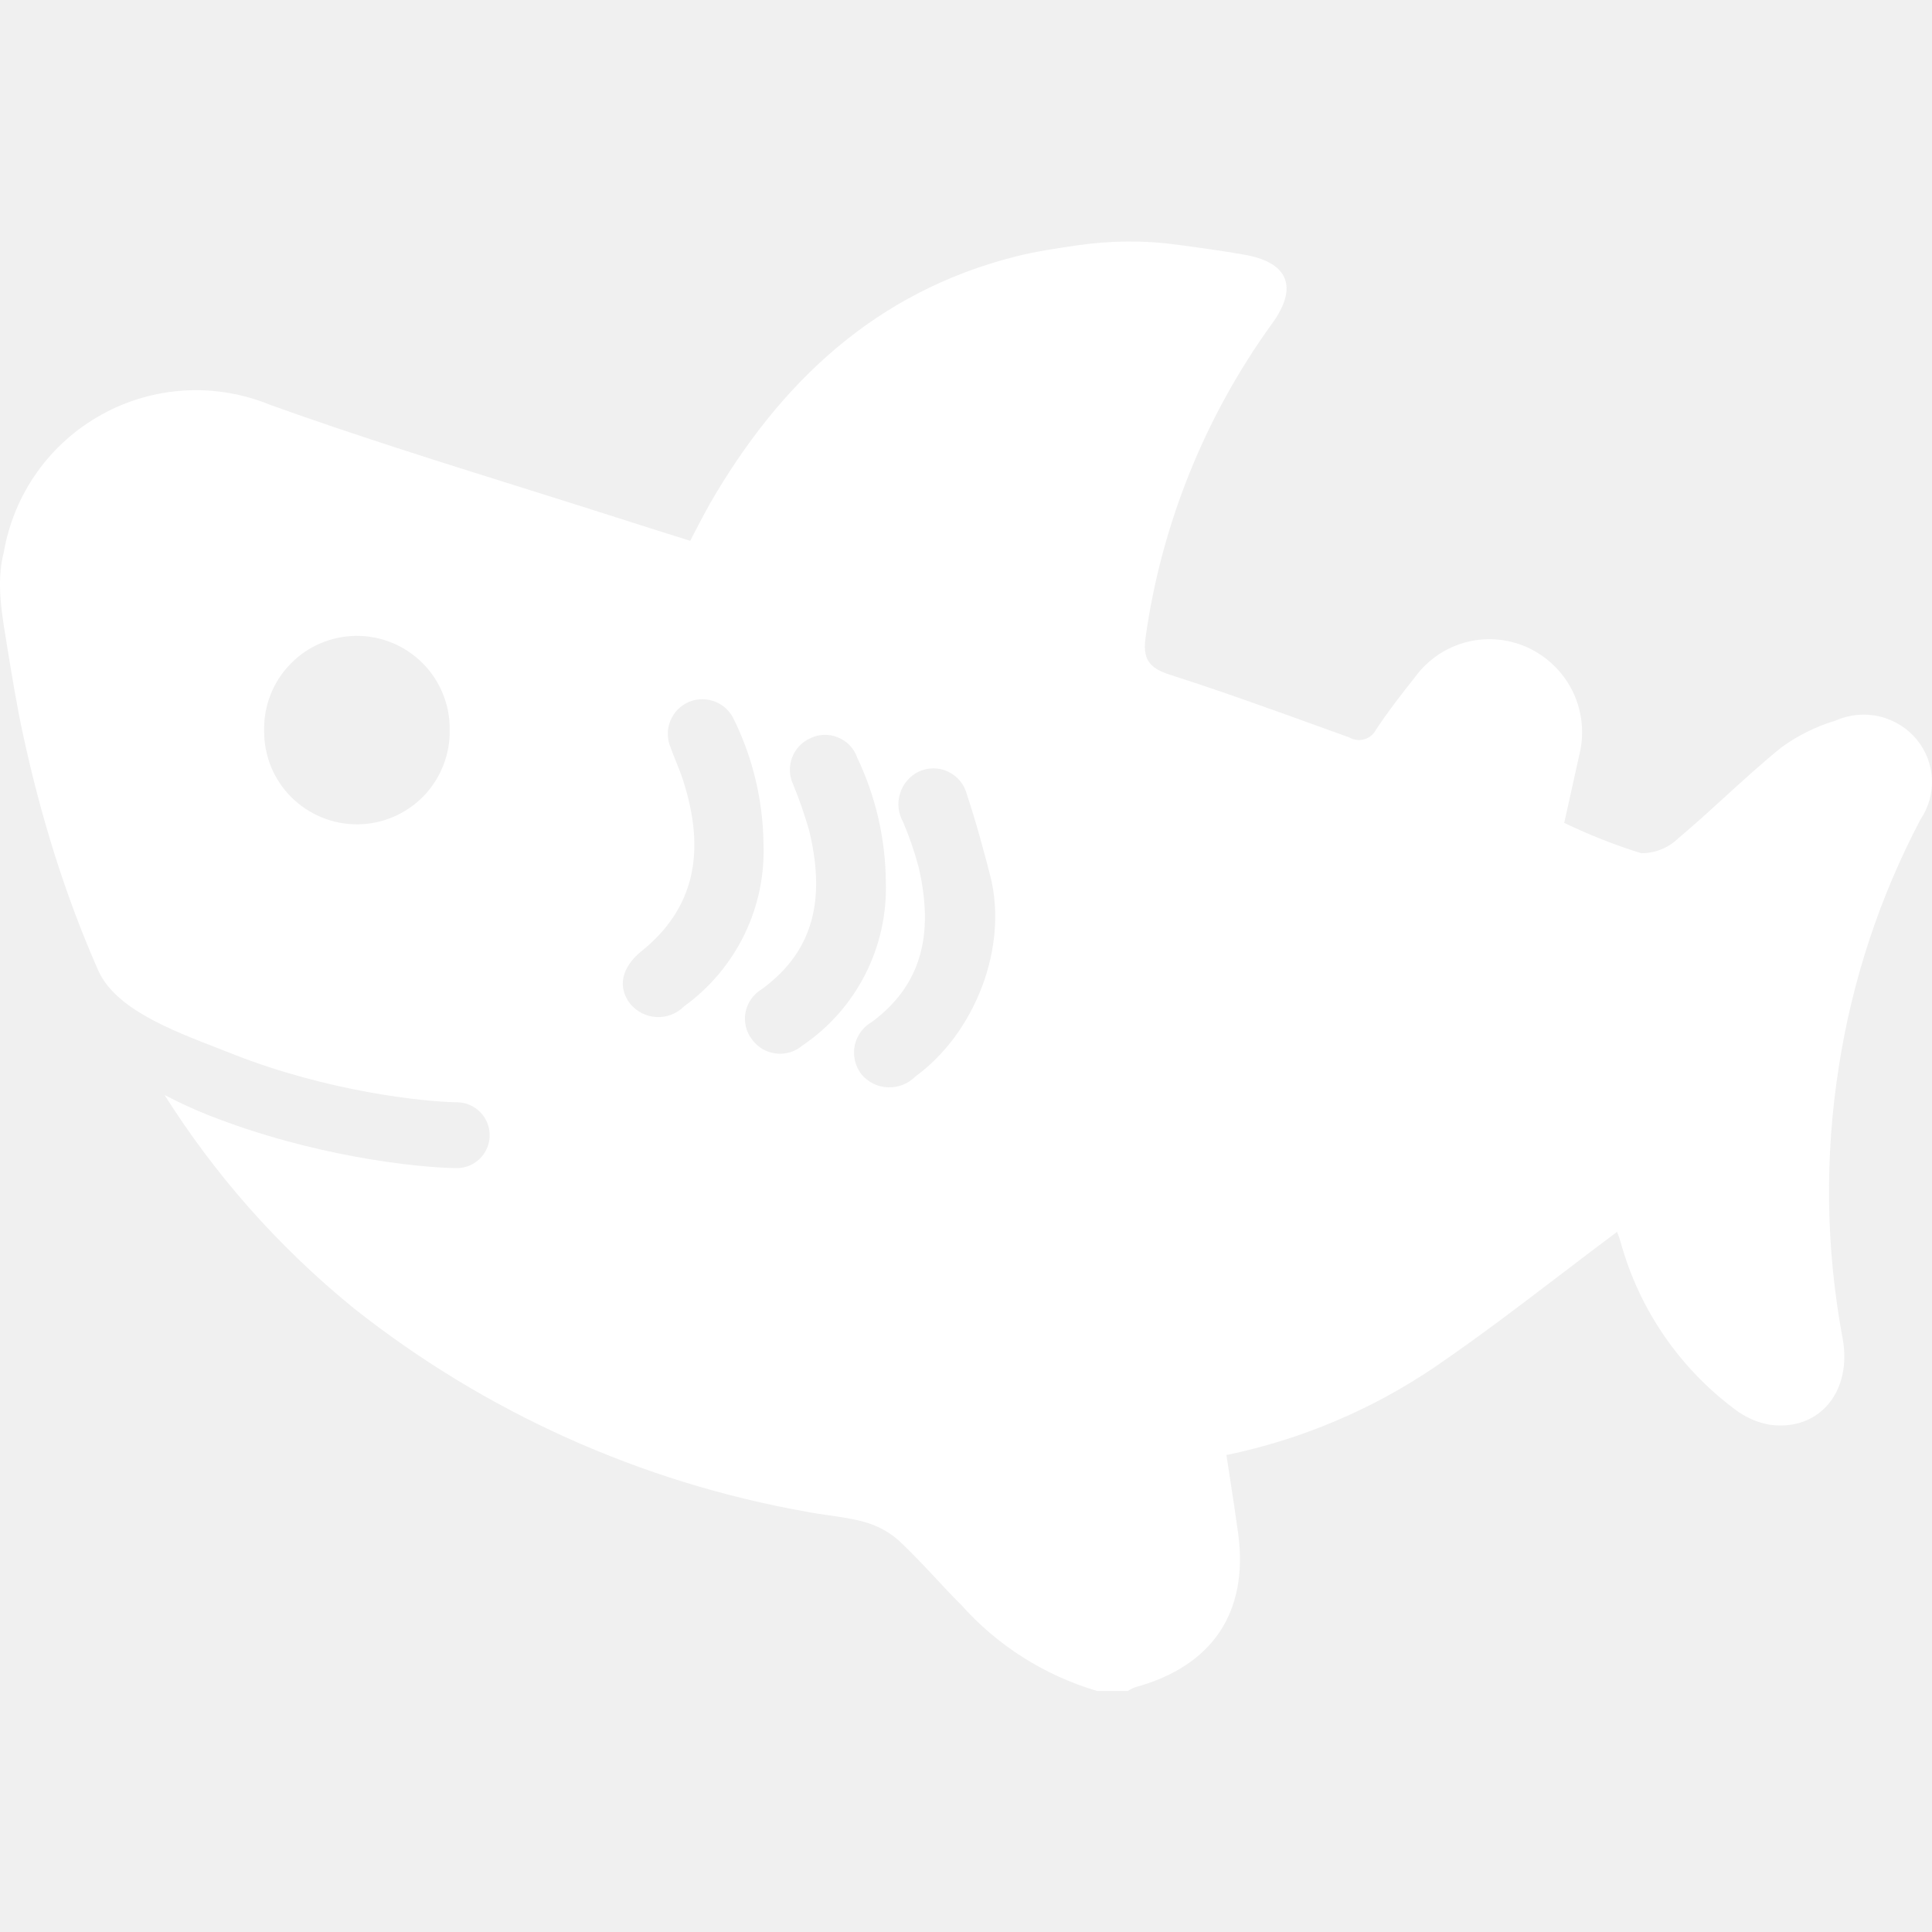
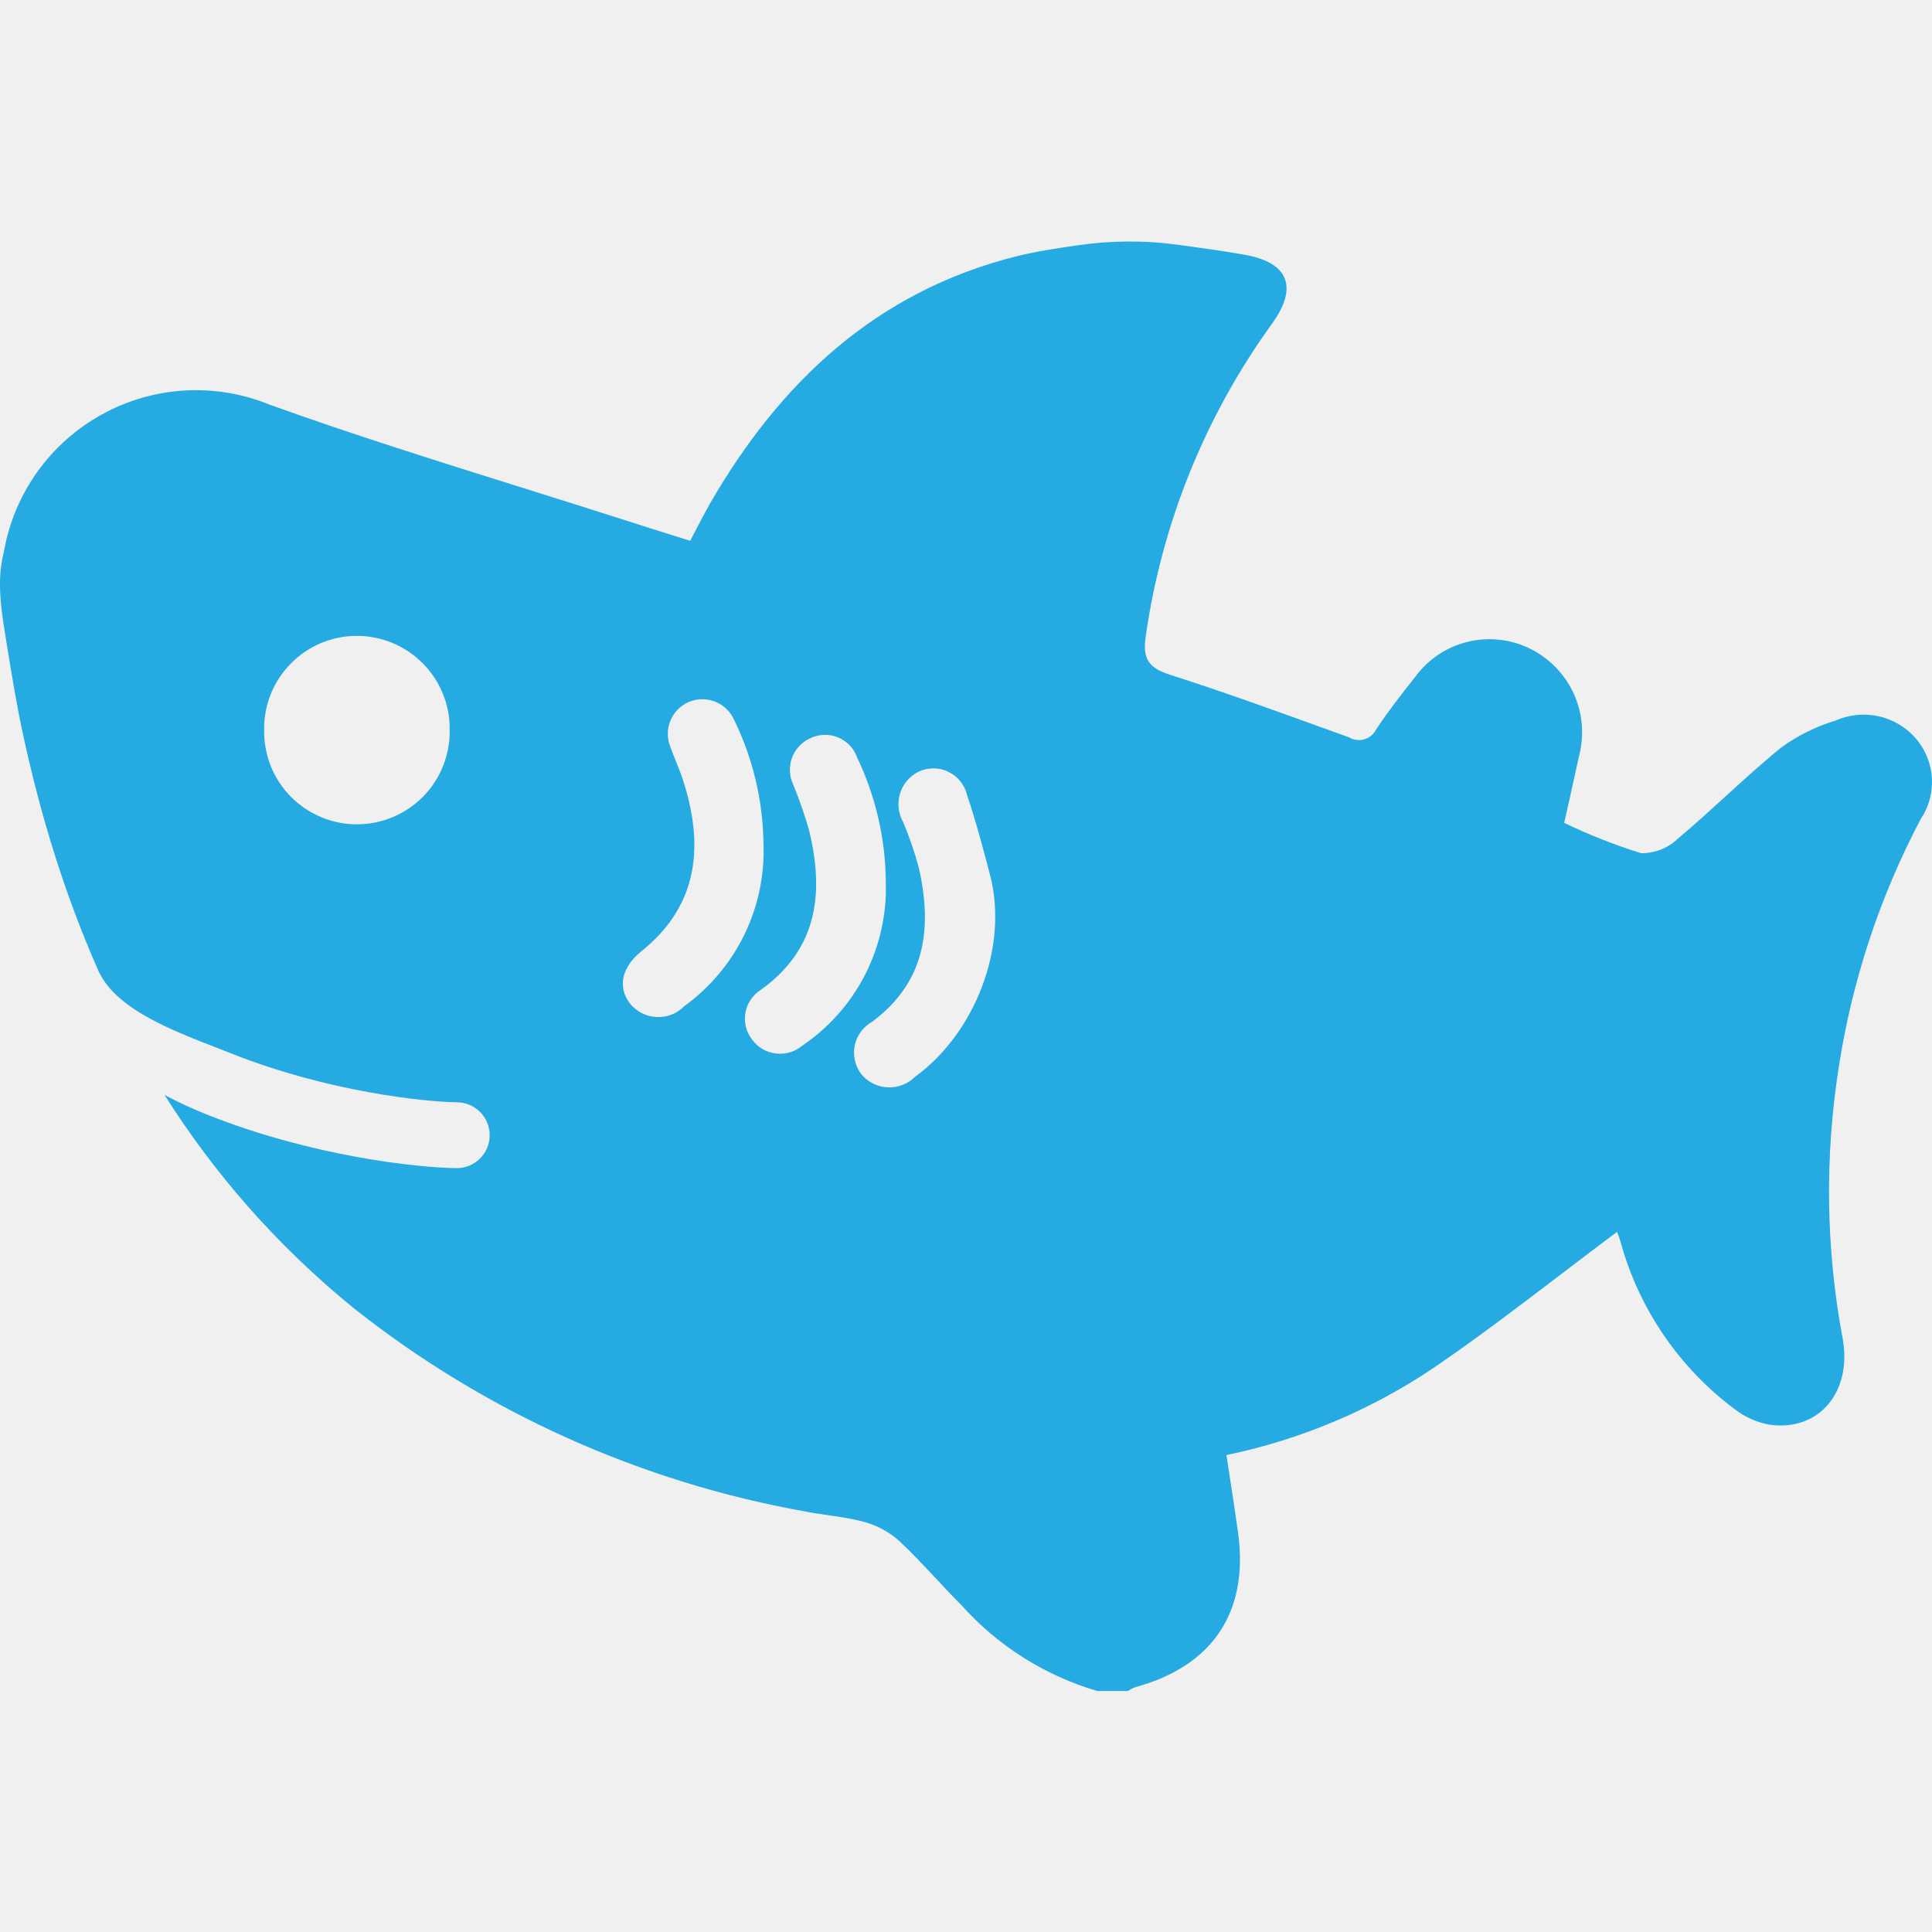
<svg xmlns="http://www.w3.org/2000/svg" width="24" height="24" viewBox="0 0 24 24" fill="none">
-   <path fill-rule="evenodd" clip-rule="evenodd" d="M14.642 3.042C14.914 3.079 15.187 3.116 15.457 3.164C16.009 3.26 16.13 3.569 15.8 4.023C14.971 5.17 14.432 6.502 14.233 7.903C14.191 8.179 14.265 8.296 14.534 8.382C15.175 8.587 15.808 8.816 16.441 9.045C16.547 9.083 16.652 9.121 16.758 9.159C16.786 9.176 16.817 9.187 16.85 9.191C16.882 9.196 16.915 9.193 16.947 9.184C16.979 9.175 17.008 9.16 17.033 9.139C17.058 9.118 17.079 9.092 17.094 9.063C17.243 8.837 17.411 8.622 17.579 8.41C17.738 8.192 17.969 8.037 18.231 7.973C18.493 7.909 18.769 7.94 19.011 8.06C19.247 8.178 19.437 8.373 19.548 8.613C19.658 8.853 19.683 9.124 19.618 9.38C19.575 9.577 19.531 9.775 19.485 9.982L19.431 10.222C19.741 10.371 20.06 10.497 20.388 10.599C20.56 10.6 20.725 10.533 20.848 10.414C21.048 10.246 21.241 10.07 21.434 9.894C21.661 9.687 21.888 9.48 22.126 9.287C22.33 9.138 22.558 9.025 22.8 8.952C22.972 8.876 23.164 8.857 23.347 8.9C23.53 8.943 23.694 9.045 23.813 9.19C23.926 9.328 23.991 9.498 23.999 9.676C24.007 9.854 23.958 10.03 23.858 10.178C23.352 11.138 23.009 12.176 22.843 13.249C22.666 14.368 22.681 15.508 22.889 16.622C23.013 17.288 22.598 17.785 21.981 17.698C21.822 17.669 21.673 17.602 21.546 17.503C20.859 16.989 20.363 16.263 20.134 15.437C20.122 15.393 20.107 15.35 20.09 15.308C20.085 15.293 20.07 15.282 20.087 15.303C19.859 15.473 19.632 15.646 19.405 15.819C18.886 16.215 18.366 16.611 17.828 16.979C17.044 17.511 16.163 17.883 15.235 18.075C15.251 18.183 15.268 18.29 15.284 18.394C15.319 18.62 15.352 18.838 15.382 19.057C15.51 20.031 15.059 20.698 14.103 20.959C14.07 20.971 14.039 20.987 14.009 21.006H13.63C12.977 20.814 12.39 20.442 11.938 19.934C11.828 19.825 11.722 19.712 11.617 19.598C11.469 19.441 11.322 19.283 11.164 19.136C11.04 19.027 10.892 18.948 10.732 18.905C10.591 18.866 10.445 18.845 10.299 18.824C10.203 18.81 10.108 18.797 10.013 18.778C7.96 18.413 6.028 17.545 4.393 16.25C3.435 15.469 2.662 14.58 2.044 13.602C2.221 13.695 2.404 13.78 2.592 13.854C3.878 14.362 5.164 14.504 5.669 14.511C5.894 14.514 6.08 14.333 6.083 14.107C6.086 13.882 5.905 13.696 5.68 13.693C5.258 13.687 4.073 13.56 2.892 13.094C2.831 13.069 2.768 13.045 2.704 13.02C2.109 12.79 1.43 12.527 1.22 12.054C0.812 11.131 0.507 10.149 0.285 9.119C0.208 8.764 0.15 8.404 0.091 8.045C0.029 7.655 -0.054 7.247 0.048 6.856C0.11 6.499 0.251 6.16 0.461 5.865C0.672 5.569 0.946 5.325 1.263 5.15C1.58 4.974 1.933 4.872 2.295 4.851C2.657 4.83 3.019 4.891 3.355 5.029C4.388 5.4 5.437 5.729 6.486 6.058C6.944 6.202 7.401 6.345 7.858 6.492C8.006 6.54 8.154 6.586 8.303 6.633C8.393 6.661 8.483 6.689 8.574 6.718L8.622 6.625C8.65 6.571 8.675 6.524 8.699 6.478L8.724 6.431C8.754 6.375 8.784 6.319 8.815 6.263C9.689 4.748 10.882 3.623 12.622 3.185C12.866 3.124 13.116 3.087 13.366 3.05C13.795 2.987 14.209 2.983 14.642 3.042ZM5.506 9.51C5.562 9.368 5.59 9.216 5.586 9.063C5.588 8.91 5.559 8.758 5.501 8.617C5.443 8.475 5.358 8.346 5.25 8.238C5.142 8.13 5.014 8.044 4.873 7.986C4.731 7.928 4.58 7.898 4.427 7.899C4.274 7.9 4.123 7.931 3.982 7.991C3.841 8.051 3.714 8.138 3.608 8.248C3.501 8.357 3.417 8.487 3.361 8.629C3.305 8.772 3.278 8.924 3.281 9.076C3.28 9.229 3.309 9.381 3.366 9.523C3.424 9.664 3.509 9.793 3.617 9.901C3.725 10.009 3.854 10.095 3.995 10.153C4.136 10.212 4.288 10.241 4.441 10.24C4.594 10.239 4.745 10.208 4.885 10.148C5.026 10.088 5.153 10.001 5.26 9.892C5.367 9.782 5.45 9.652 5.506 9.51ZM11.927 9.702C11.968 9.752 11.997 9.81 12.012 9.872C12.133 10.233 12.229 10.603 12.299 10.87C12.532 11.764 12.11 12.835 11.372 13.372C11.327 13.417 11.274 13.453 11.215 13.476C11.156 13.499 11.093 13.51 11.03 13.507C10.966 13.505 10.904 13.489 10.847 13.461C10.79 13.432 10.74 13.393 10.7 13.344C10.661 13.294 10.634 13.236 10.62 13.174C10.606 13.112 10.605 13.047 10.618 12.985C10.632 12.923 10.658 12.865 10.696 12.814C10.734 12.763 10.783 12.721 10.838 12.69C11.505 12.191 11.583 11.517 11.412 10.773C11.361 10.582 11.296 10.394 11.219 10.212C11.189 10.159 11.17 10.1 11.163 10.04C11.156 9.979 11.162 9.918 11.18 9.86C11.197 9.801 11.226 9.747 11.266 9.7C11.305 9.654 11.353 9.615 11.407 9.588C11.465 9.56 11.528 9.545 11.592 9.545C11.656 9.544 11.72 9.558 11.777 9.586C11.835 9.613 11.887 9.653 11.927 9.702ZM9.028 8.81C9.068 8.85 9.1 8.897 9.122 8.949V8.947C9.352 9.421 9.476 9.94 9.484 10.467C9.501 10.861 9.42 11.253 9.248 11.608C9.076 11.962 8.819 12.269 8.499 12.5C8.455 12.545 8.401 12.581 8.342 12.604C8.283 12.627 8.22 12.637 8.156 12.634C8.093 12.631 8.031 12.615 7.974 12.586C7.917 12.557 7.867 12.517 7.827 12.468C7.668 12.26 7.721 12.015 7.971 11.814C8.612 11.298 8.781 10.602 8.483 9.686C8.459 9.61 8.428 9.535 8.398 9.461C8.374 9.401 8.35 9.342 8.329 9.282C8.307 9.23 8.296 9.174 8.296 9.117C8.295 9.061 8.306 9.005 8.328 8.953C8.349 8.901 8.38 8.853 8.42 8.813C8.46 8.773 8.507 8.741 8.559 8.719C8.611 8.697 8.667 8.686 8.723 8.686C8.78 8.686 8.836 8.697 8.888 8.718C8.94 8.739 8.988 8.771 9.028 8.81ZM10.549 9.252C10.591 9.294 10.623 9.344 10.644 9.4L10.645 9.404C10.877 9.888 11 10.418 11.004 10.955C11.017 11.354 10.929 11.749 10.748 12.105C10.567 12.46 10.299 12.764 9.968 12.988C9.923 13.026 9.871 13.055 9.814 13.072C9.758 13.089 9.698 13.094 9.639 13.087C9.581 13.08 9.524 13.061 9.473 13.032C9.422 13.002 9.378 12.962 9.343 12.914C9.306 12.867 9.28 12.813 9.266 12.756C9.252 12.698 9.25 12.638 9.26 12.58C9.271 12.521 9.293 12.466 9.327 12.417C9.36 12.368 9.403 12.326 9.453 12.295C10.164 11.784 10.238 11.085 10.05 10.311C9.995 10.12 9.929 9.931 9.854 9.747C9.83 9.696 9.815 9.64 9.813 9.584C9.81 9.527 9.818 9.471 9.837 9.418C9.856 9.364 9.885 9.316 9.923 9.274C9.961 9.232 10.007 9.198 10.059 9.174C10.111 9.147 10.169 9.132 10.228 9.129C10.287 9.126 10.346 9.135 10.402 9.157C10.457 9.178 10.507 9.211 10.549 9.252Z" fill="white" />
+   <path fill-rule="evenodd" clip-rule="evenodd" d="M14.642 3.042C14.914 3.079 15.187 3.116 15.457 3.164C16.009 3.26 16.13 3.569 15.8 4.023C14.971 5.17 14.432 6.502 14.233 7.903C14.191 8.179 14.265 8.296 14.534 8.382C15.175 8.587 15.808 8.816 16.441 9.045C16.547 9.083 16.652 9.121 16.758 9.159C16.786 9.176 16.817 9.187 16.85 9.191C16.882 9.196 16.915 9.193 16.947 9.184C16.979 9.175 17.008 9.16 17.033 9.139C17.058 9.118 17.079 9.092 17.094 9.063C17.243 8.837 17.411 8.622 17.579 8.41C17.738 8.192 17.969 8.037 18.231 7.973C18.493 7.909 18.769 7.94 19.011 8.06C19.247 8.178 19.437 8.373 19.548 8.613C19.658 8.853 19.683 9.124 19.618 9.38C19.575 9.577 19.531 9.775 19.485 9.982L19.431 10.222C19.741 10.371 20.06 10.497 20.388 10.599C20.56 10.6 20.725 10.533 20.848 10.414C21.048 10.246 21.241 10.07 21.434 9.894C21.661 9.687 21.888 9.48 22.126 9.287C22.33 9.138 22.558 9.025 22.8 8.952C22.972 8.876 23.164 8.857 23.347 8.9C23.53 8.943 23.694 9.045 23.813 9.19C23.926 9.328 23.991 9.498 23.999 9.676C24.007 9.854 23.958 10.03 23.858 10.178C23.352 11.138 23.009 12.176 22.843 13.249C22.666 14.368 22.681 15.508 22.889 16.622C23.013 17.288 22.598 17.785 21.981 17.698C21.822 17.669 21.673 17.602 21.546 17.503C20.859 16.989 20.363 16.263 20.134 15.437C20.122 15.393 20.107 15.35 20.09 15.308C20.085 15.293 20.07 15.282 20.087 15.303C19.859 15.473 19.632 15.646 19.405 15.819C18.886 16.215 18.366 16.611 17.828 16.979C17.044 17.511 16.163 17.883 15.235 18.075C15.251 18.183 15.268 18.29 15.284 18.394C15.319 18.62 15.352 18.838 15.382 19.057C15.51 20.031 15.059 20.698 14.103 20.959C14.07 20.971 14.039 20.987 14.009 21.006H13.63C12.977 20.814 12.39 20.442 11.938 19.934C11.828 19.825 11.722 19.712 11.617 19.598C11.469 19.441 11.322 19.283 11.164 19.136C11.04 19.027 10.892 18.948 10.732 18.905C10.591 18.866 10.445 18.845 10.299 18.824C10.203 18.81 10.108 18.797 10.013 18.778C7.96 18.413 6.028 17.545 4.393 16.25C3.435 15.469 2.662 14.58 2.044 13.602C2.221 13.695 2.404 13.78 2.592 13.854C3.878 14.362 5.164 14.504 5.669 14.511C5.894 14.514 6.08 14.333 6.083 14.107C6.086 13.882 5.905 13.696 5.68 13.693C5.258 13.687 4.073 13.56 2.892 13.094C2.831 13.069 2.768 13.045 2.704 13.02C2.109 12.79 1.43 12.527 1.22 12.054C0.812 11.131 0.507 10.149 0.285 9.119C0.208 8.764 0.15 8.404 0.091 8.045C0.029 7.655 -0.054 7.247 0.048 6.856C0.11 6.499 0.251 6.16 0.461 5.865C0.672 5.569 0.946 5.325 1.263 5.15C1.58 4.974 1.933 4.872 2.295 4.851C2.657 4.83 3.019 4.891 3.355 5.029C4.388 5.4 5.437 5.729 6.486 6.058C6.944 6.202 7.401 6.345 7.858 6.492C8.006 6.54 8.154 6.586 8.303 6.633C8.393 6.661 8.483 6.689 8.574 6.718L8.622 6.625C8.65 6.571 8.675 6.524 8.699 6.478L8.724 6.431C8.754 6.375 8.784 6.319 8.815 6.263C9.689 4.748 10.882 3.623 12.622 3.185C12.866 3.124 13.116 3.087 13.366 3.05C13.795 2.987 14.209 2.983 14.642 3.042ZM5.506 9.51C5.562 9.368 5.59 9.216 5.586 9.063C5.588 8.91 5.559 8.758 5.501 8.617C5.443 8.475 5.358 8.346 5.25 8.238C5.142 8.13 5.014 8.044 4.873 7.986C4.731 7.928 4.58 7.898 4.427 7.899C4.274 7.9 4.123 7.931 3.982 7.991C3.841 8.051 3.714 8.138 3.608 8.248C3.501 8.357 3.417 8.487 3.361 8.629C3.305 8.772 3.278 8.924 3.281 9.076C3.28 9.229 3.309 9.381 3.366 9.523C3.424 9.664 3.509 9.793 3.617 9.901C3.725 10.009 3.854 10.095 3.995 10.153C4.136 10.212 4.288 10.241 4.441 10.24C4.594 10.239 4.745 10.208 4.885 10.148C5.026 10.088 5.153 10.001 5.26 9.892C5.367 9.782 5.45 9.652 5.506 9.51ZM11.927 9.702C11.968 9.752 11.997 9.81 12.012 9.872C12.133 10.233 12.229 10.603 12.299 10.87C12.532 11.764 12.11 12.835 11.372 13.372C11.327 13.417 11.274 13.453 11.215 13.476C11.156 13.499 11.093 13.51 11.03 13.507C10.966 13.505 10.904 13.489 10.847 13.461C10.79 13.432 10.74 13.393 10.7 13.344C10.661 13.294 10.634 13.236 10.62 13.174C10.606 13.112 10.605 13.047 10.618 12.985C10.632 12.923 10.658 12.865 10.696 12.814C10.734 12.763 10.783 12.721 10.838 12.69C11.505 12.191 11.583 11.517 11.412 10.773C11.361 10.582 11.296 10.394 11.219 10.212C11.189 10.159 11.17 10.1 11.163 10.04C11.156 9.979 11.162 9.918 11.18 9.86C11.197 9.801 11.226 9.747 11.266 9.7C11.305 9.654 11.353 9.615 11.407 9.588C11.465 9.56 11.528 9.545 11.592 9.545C11.656 9.544 11.72 9.558 11.777 9.586C11.835 9.613 11.887 9.653 11.927 9.702ZM9.028 8.81C9.068 8.85 9.1 8.897 9.122 8.949V8.947C9.352 9.421 9.476 9.94 9.484 10.467C9.501 10.861 9.42 11.253 9.248 11.608C9.076 11.962 8.819 12.269 8.499 12.5C8.455 12.545 8.401 12.581 8.342 12.604C8.283 12.627 8.22 12.637 8.156 12.634C8.093 12.631 8.031 12.615 7.974 12.586C7.917 12.557 7.867 12.517 7.827 12.468C7.668 12.26 7.721 12.015 7.971 11.814C8.612 11.298 8.781 10.602 8.483 9.686C8.459 9.61 8.428 9.535 8.398 9.461C8.374 9.401 8.35 9.342 8.329 9.282C8.307 9.23 8.296 9.174 8.296 9.117C8.295 9.061 8.306 9.005 8.328 8.953C8.349 8.901 8.38 8.853 8.42 8.813C8.46 8.773 8.507 8.741 8.559 8.719C8.611 8.697 8.667 8.686 8.723 8.686C8.78 8.686 8.836 8.697 8.888 8.718C8.94 8.739 8.988 8.771 9.028 8.81ZM10.549 9.252C10.591 9.294 10.623 9.344 10.644 9.4L10.645 9.404C10.877 9.888 11 10.418 11.004 10.955C11.017 11.354 10.929 11.749 10.748 12.105C10.567 12.46 10.299 12.764 9.968 12.988C9.923 13.026 9.871 13.055 9.814 13.072C9.758 13.089 9.698 13.094 9.639 13.087C9.581 13.08 9.524 13.061 9.473 13.032C9.422 13.002 9.378 12.962 9.343 12.914C9.306 12.867 9.28 12.813 9.266 12.756C9.252 12.698 9.25 12.638 9.26 12.58C9.271 12.521 9.293 12.466 9.327 12.417C9.36 12.368 9.403 12.326 9.453 12.295C10.164 11.784 10.238 11.085 10.05 10.311C9.995 10.12 9.929 9.931 9.854 9.747C9.83 9.696 9.815 9.64 9.813 9.584C9.81 9.527 9.818 9.471 9.837 9.418C9.856 9.364 9.885 9.316 9.923 9.274C9.961 9.232 10.007 9.198 10.059 9.174C10.111 9.147 10.169 9.132 10.228 9.129C10.287 9.126 10.346 9.135 10.402 9.157C10.457 9.178 10.507 9.211 10.549 9.252Z" fill="#25AAE1" />
</svg>
